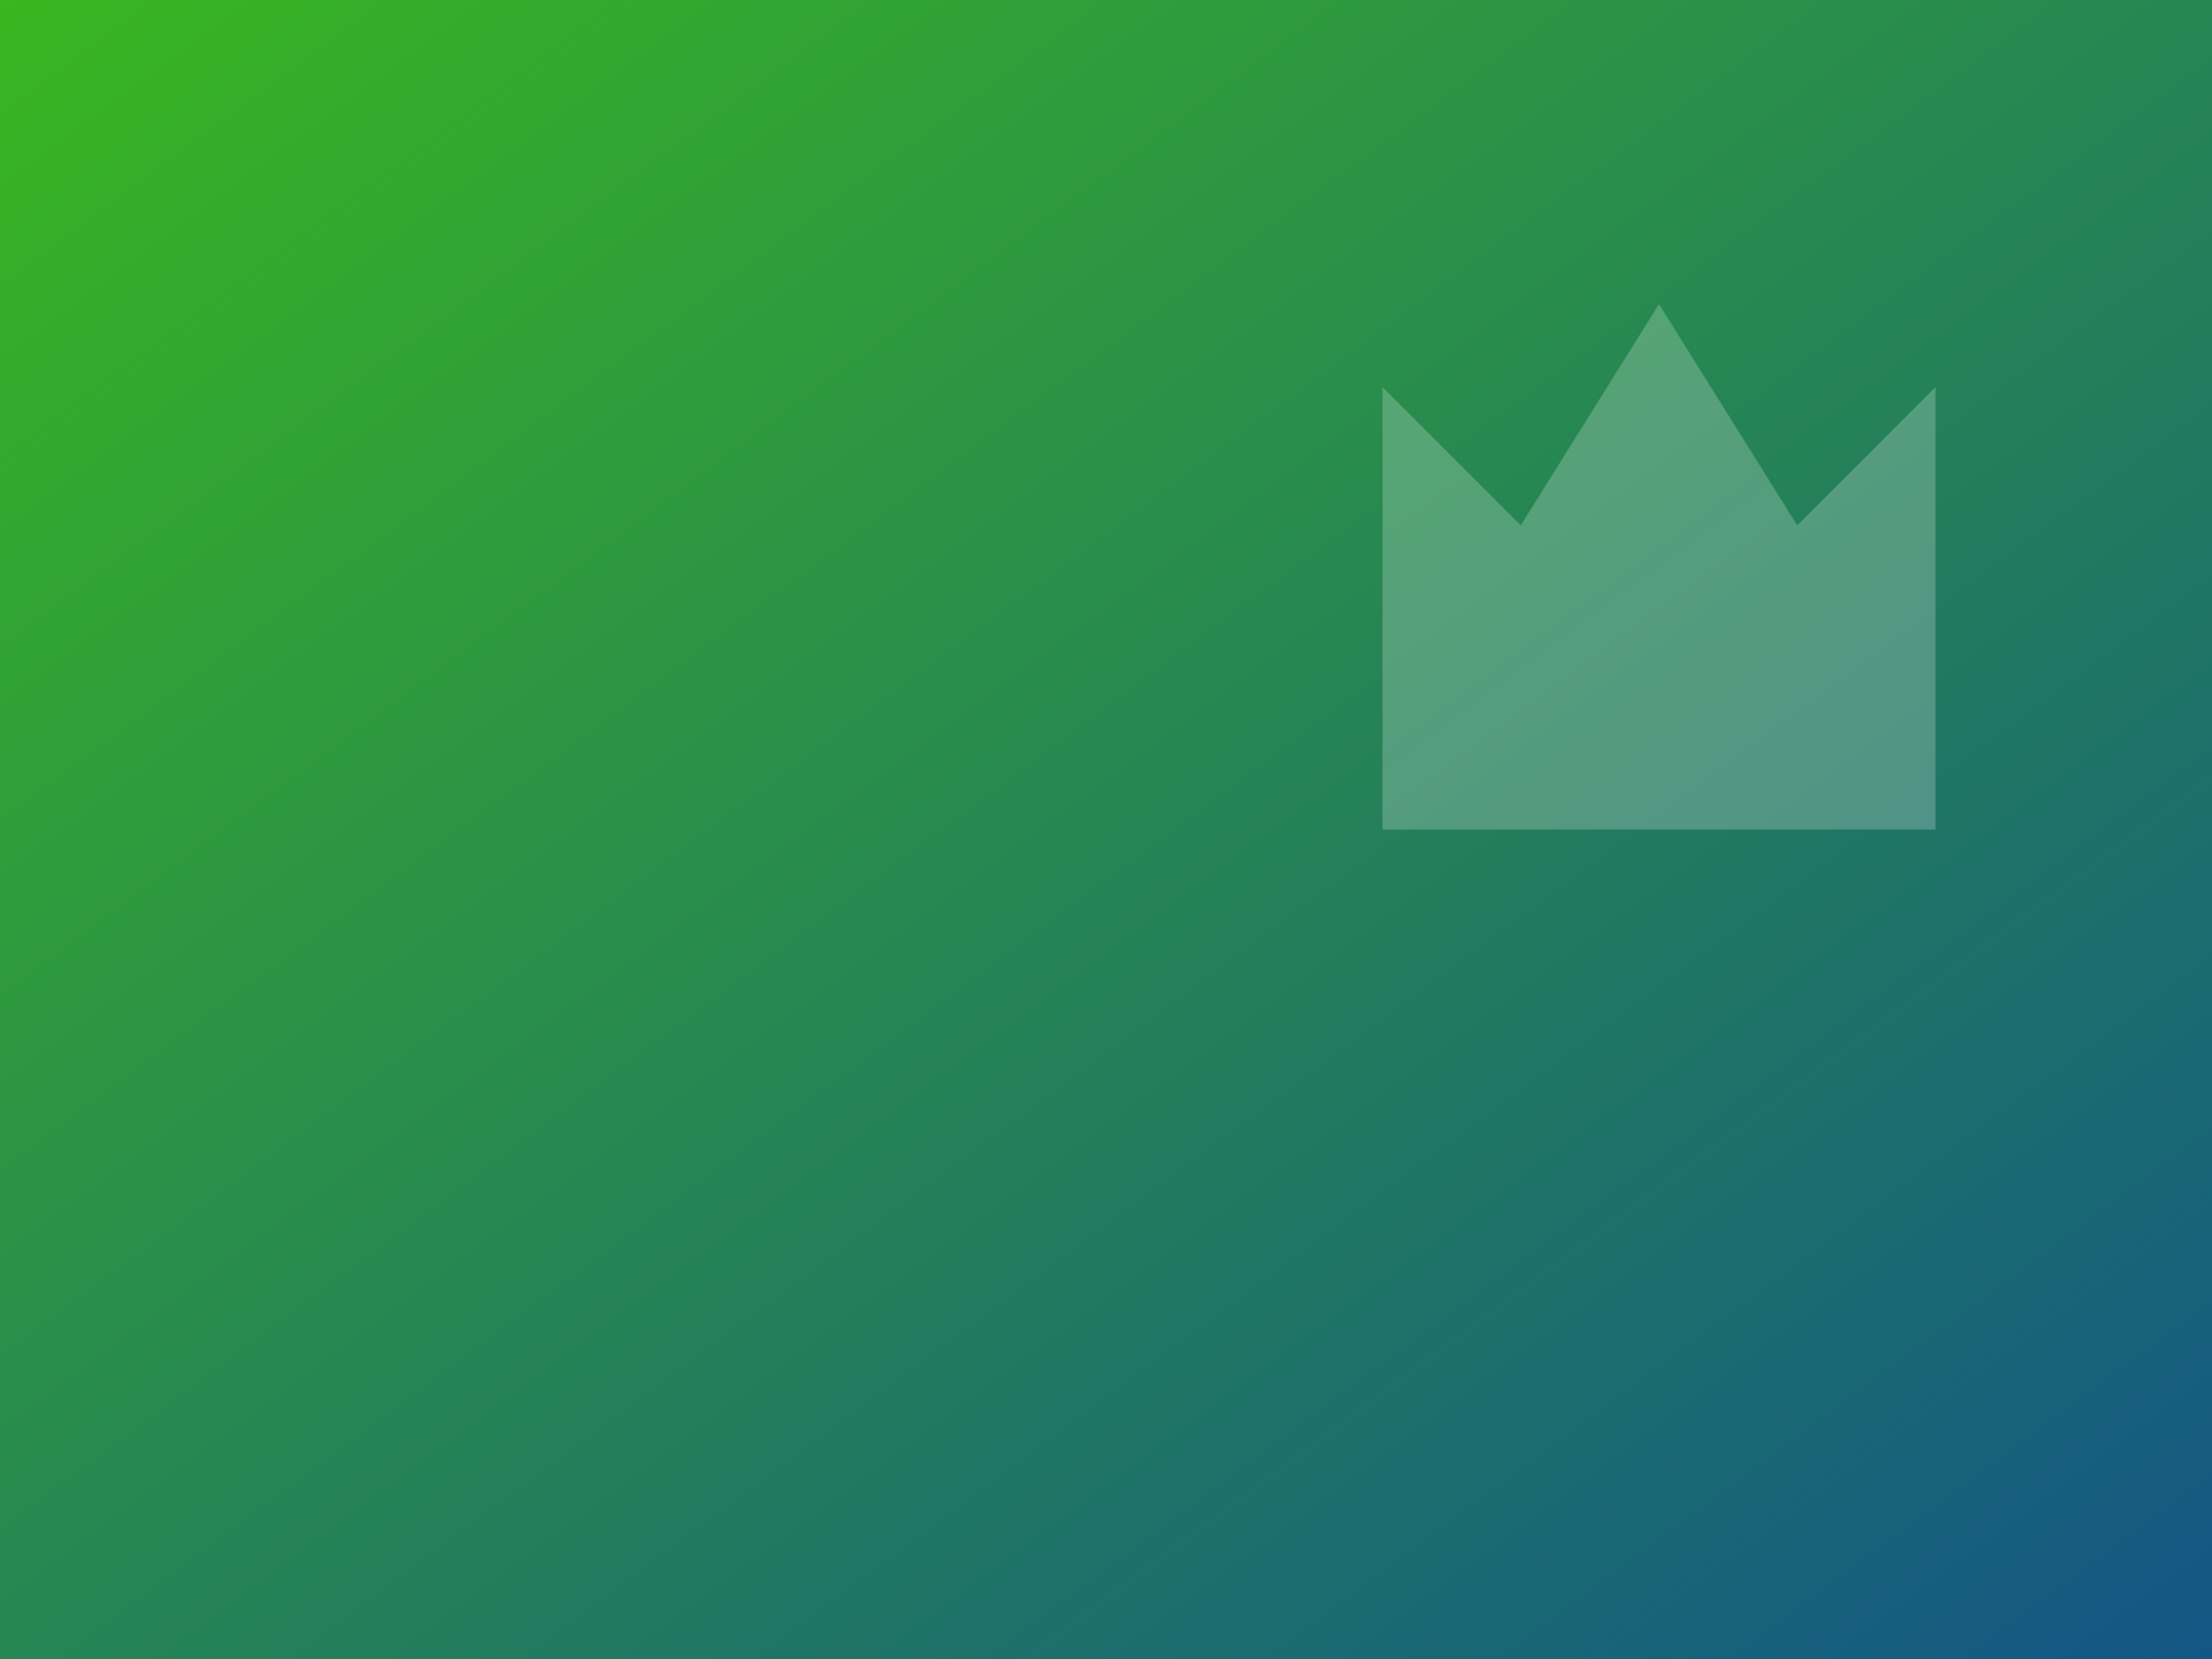
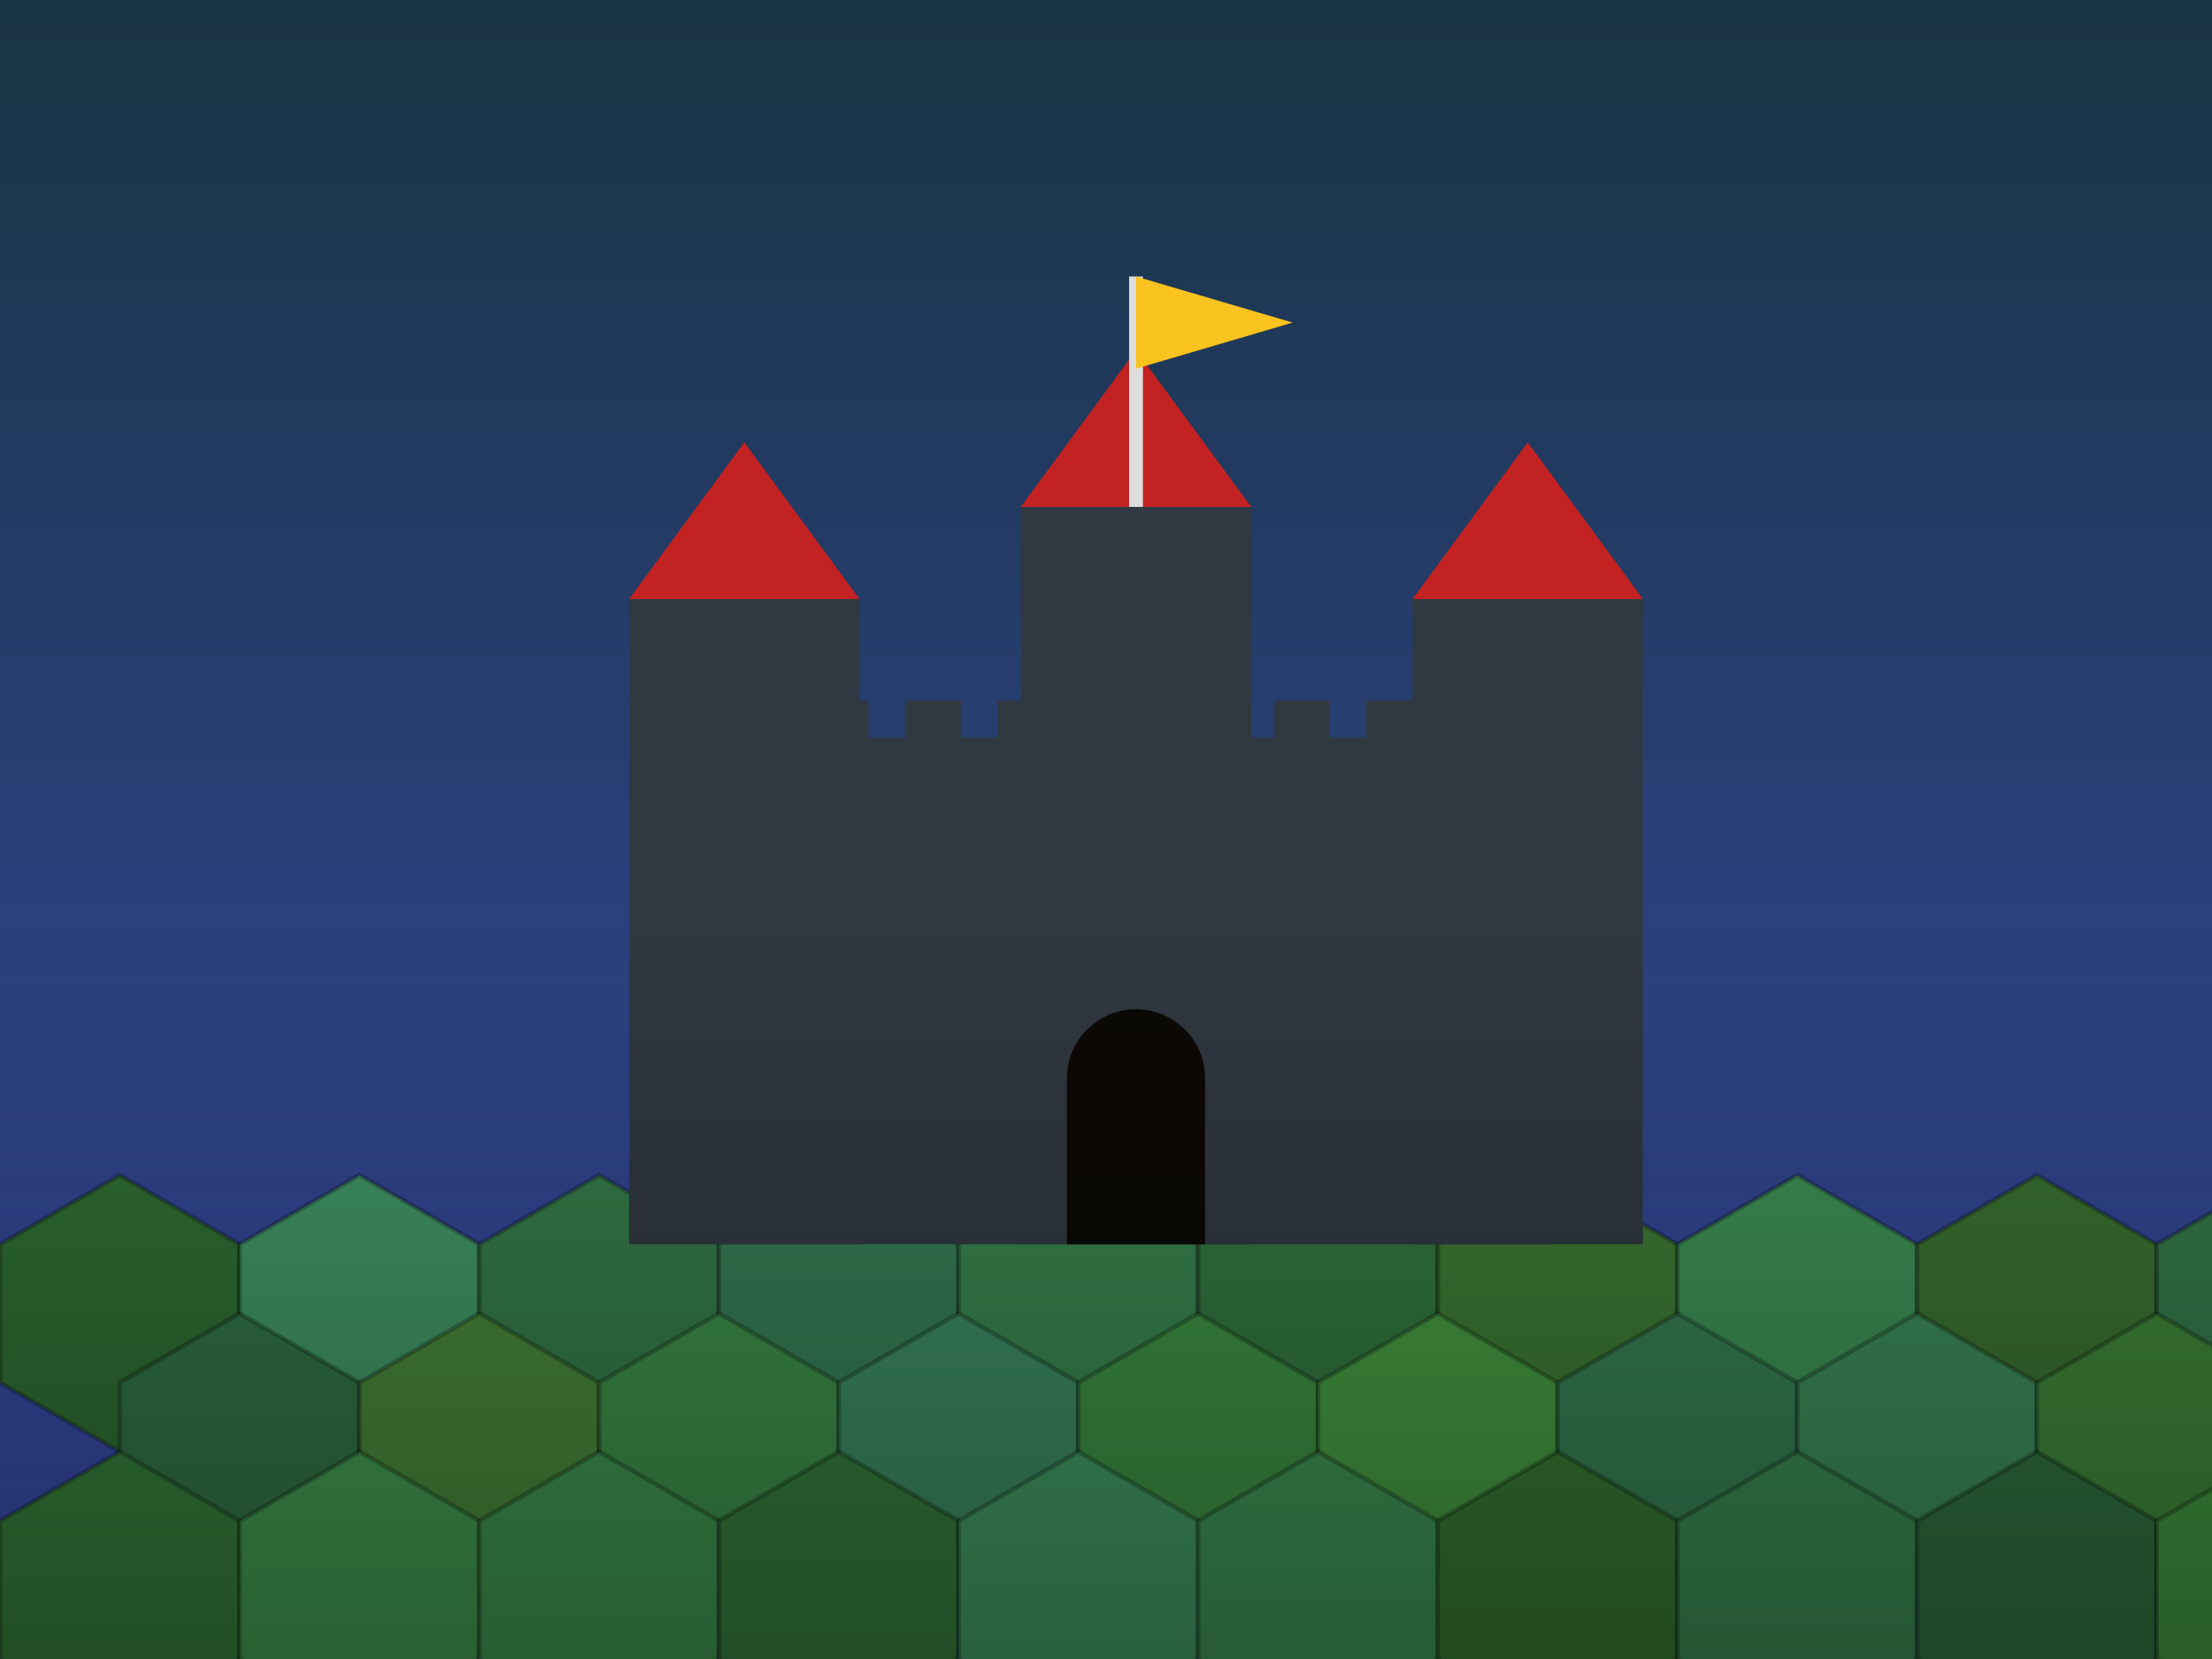
- <svg xmlns="http://www.w3.org/2000/svg" viewBox="0 0 400 300">
+ <svg xmlns="http://www.w3.org/2000/svg" viewBox="0 0 480 360" preserveAspectRatio="xMidYMid slice">
  <defs>
-     <linearGradient id="g" x1="0" y1="0" x2="1" y2="1">
-       <stop offset="0" stop-color="hsl(110 70% 42%)" />
-       <stop offset="1" stop-color="hsl(205 75% 30%)" />
+     <linearGradient id="sky" x1="0" y1="0" x2="0" y2="1">
+       <stop offset="0" stop-color="hsl(201 45% 18% / 1)" />
+       <stop offset="1" stop-color="hsl(231 50% 45% / 1)" />
    </linearGradient>
-     <linearGradient id="s" x1="0" y1="0" x2="0" y2="1">
-       <stop offset=".45" stop-color="#000" stop-opacity="0" />
-       <stop offset="1" stop-color="#000" stop-opacity=".45" />
+     <linearGradient id="shade" x1="0" y1="0" x2="0" y2="1">
+       <stop offset="0.55" stop-color="rgb(0 0 0 / 0)" />
+       <stop offset="1" stop-color="rgb(0 0 0 / .35)" />
    </linearGradient>
  </defs>
-   <rect width="400" height="300" fill="url(#g)" />
-   <path d="M250 150 L250 70 L275 95 L300 55 L325 95 L350 70 L350 150 Z" fill="#fff" fill-opacity=".22" />
+   <rect width="480" height="360" fill="url(#sky)" />
+   <path d="M0 270 l26 -15 l26 15 l0 30 l-26 15 l-26 -15Z" fill="hsl(124 40% 30.052% / 1)" stroke="#000" stroke-opacity=".25" />
+   <path d="M52 270 l26 -15 l26 15 l0 30 l-26 15 l-26 -15Z" fill="hsl(146 40% 40.903% / 1)" stroke="#000" stroke-opacity=".25" />
+   <path d="M104 270 l26 -15 l26 15 l0 30 l-26 15 l-26 -15Z" fill="hsl(137 40% 33.736% / 1)" stroke="#000" stroke-opacity=".25" />
+   <path d="M156 270 l26 -15 l26 15 l0 30 l-26 15 l-26 -15Z" fill="hsl(146 40% 34.313% / 1)" stroke="#000" stroke-opacity=".25" />
+   <path d="M208 270 l26 -15 l26 15 l0 30 l-26 15 l-26 -15Z" fill="hsl(137 40% 36.105% / 1)" stroke="#000" stroke-opacity=".25" />
+   <path d="M260 270 l26 -15 l26 15 l0 30 l-26 15 l-26 -15Z" fill="hsl(133 40% 32.124% / 1)" stroke="#000" stroke-opacity=".25" />
+   <path d="M312 270 l26 -15 l26 15 l0 30 l-26 15 l-26 -15Z" fill="hsl(113 40% 33.194% / 1)" stroke="#000" stroke-opacity=".25" />
+   <path d="M364 270 l26 -15 l26 15 l0 30 l-26 15 l-26 -15Z" fill="hsl(138 40% 39.426% / 1)" stroke="#000" stroke-opacity=".25" />
+   <path d="M416 270 l26 -15 l26 15 l0 30 l-26 15 l-26 -15Z" fill="hsl(112 40% 31.211% / 1)" stroke="#000" stroke-opacity=".25" />
+   <path d="M468 270 l26 -15 l26 15 l0 30 l-26 15 l-26 -15Z" fill="hsl(139 40% 33.045% / 1)" stroke="#000" stroke-opacity=".25" />
+   <path d="M26 300 l26 -15 l26 15 l0 30 l-26 15 l-26 -15Z" fill="hsl(138 40% 31.155% / 1)" stroke="#000" stroke-opacity=".25" />
+   <path d="M78 300 l26 -15 l26 15 l0 30 l-26 15 l-26 -15Z" fill="hsl(110 40% 36.669% / 1)" stroke="#000" stroke-opacity=".25" />
+   <path d="M130 300 l26 -15 l26 15 l0 30 l-26 15 l-26 -15Z" fill="hsl(129 40% 38.775% / 1)" stroke="#000" stroke-opacity=".25" />
+   <path d="M182 300 l26 -15 l26 15 l0 30 l-26 15 l-26 -15Z" fill="hsl(149 40% 37.592% / 1)" stroke="#000" stroke-opacity=".25" />
+   <path d="M234 300 l26 -15 l26 15 l0 30 l-26 15 l-26 -15Z" fill="hsl(124 40% 38.83% / 1)" stroke="#000" stroke-opacity=".25" />
+   <path d="M286 300 l26 -15 l26 15 l0 30 l-26 15 l-26 -15Z" fill="hsl(118 40% 41.664% / 1)" stroke="#000" stroke-opacity=".25" />
+   <path d="M338 300 l26 -15 l26 15 l0 30 l-26 15 l-26 -15Z" fill="hsl(144 40% 34.406% / 1)" stroke="#000" stroke-opacity=".25" />
+   <path d="M390 300 l26 -15 l26 15 l0 30 l-26 15 l-26 -15Z" fill="hsl(143 40% 37.812% / 1)" stroke="#000" stroke-opacity=".25" />
+   <path d="M442 300 l26 -15 l26 15 l0 30 l-26 15 l-26 -15Z" fill="hsl(116 40% 36.456% / 1)" stroke="#000" stroke-opacity=".25" />
+   <path d="M494 300 l26 -15 l26 15 l0 30 l-26 15 l-26 -15Z" fill="hsl(114 40% 35.072% / 1)" stroke="#000" stroke-opacity=".25" />
+   <path d="M0 330 l26 -15 l26 15 l0 30 l-26 15 l-26 -15Z" fill="hsl(125 40% 33.801% / 1)" stroke="#000" stroke-opacity=".25" />
+   <path d="M52 330 l26 -15 l26 15 l0 30 l-26 15 l-26 -15Z" fill="hsl(130 40% 41.516% / 1)" stroke="#000" stroke-opacity=".25" />
+   <path d="M104 330 l26 -15 l26 15 l0 30 l-26 15 l-26 -15Z" fill="hsl(132 40% 39.938% / 1)" stroke="#000" stroke-opacity=".25" />
+   <path d="M156 330 l26 -15 l26 15 l0 30 l-26 15 l-26 -15Z" fill="hsl(127 40% 33.571% / 1)" stroke="#000" stroke-opacity=".25" />
+   <path d="M208 330 l26 -15 l26 15 l0 30 l-26 15 l-26 -15Z" fill="hsl(143 40% 41.288% / 1)" stroke="#000" stroke-opacity=".25" />
+   <path d="M260 330 l26 -15 l26 15 l0 30 l-26 15 l-26 -15Z" fill="hsl(136 40% 39.356% / 1)" stroke="#000" stroke-opacity=".25" />
+   <path d="M312 330 l26 -15 l26 15 l0 30 l-26 15 l-26 -15Z" fill="hsl(118 40% 32.289% / 1)" stroke="#000" stroke-opacity=".25" />
+   <path d="M364 330 l26 -15 l26 15 l0 30 l-26 15 l-26 -15Z" fill="hsl(137 40% 36.878% / 1)" stroke="#000" stroke-opacity=".25" />
+   <path d="M416 330 l26 -15 l26 15 l0 30 l-26 15 l-26 -15Z" fill="hsl(134 40% 30.209% / 1)" stroke="#000" stroke-opacity=".25" />
+   <path d="M468 330 l26 -15 l26 15 l0 30 l-26 15 l-26 -15Z" fill="hsl(119 40% 40.454% / 1)" stroke="#000" stroke-opacity=".25" />
+   <g transform="translate(136.5109 90)" fill="hsl(211 15% 22% / 1)">
+     <rect x="20" y="70" width="180" height="110" />
+     <rect x="0" y="40" width="50" height="140" />
+     <rect x="170" y="40" width="50" height="140" />
+     <rect x="85" y="20" width="50" height="160" />
+     <path d="M0 40 l25 -34 l25 34Z" fill="hsl(0 70% 45% / 1)" />
+     <path d="M170 40 l25 -34 l25 34Z" fill="hsl(0 70% 45% / 1)" />
+     <path d="M85 20 l25 -34 l25 34Z" fill="hsl(0 70% 45% / 1)" />
+     <rect x="20" y="62" width="12" height="10" />
+     <rect x="40" y="62" width="12" height="10" />
+     <rect x="60" y="62" width="12" height="10" />
+     <rect x="80" y="62" width="12" height="10" />
+     <rect x="100" y="62" width="12" height="10" />
+     <rect x="120" y="62" width="12" height="10" />
+     <rect x="140" y="62" width="12" height="10" />
+     <rect x="160" y="62" width="12" height="10" />
+     <rect x="180" y="62" width="12" height="10" />
+     <path d="M95 180 v-36 a15 15 0 0 1 30 0 v36Z" fill="#0c0905" />
+     <line x1="110" y1="20" x2="110" y2="-30" stroke="#ddd" stroke-width="3" />
+     <path d="M110 -30 l34 10 l-34 10Z" fill="hsl(45 95% 55% / 1)" />
+   </g>
+   <rect width="480" height="360" fill="url(#shade)" />
</svg>
